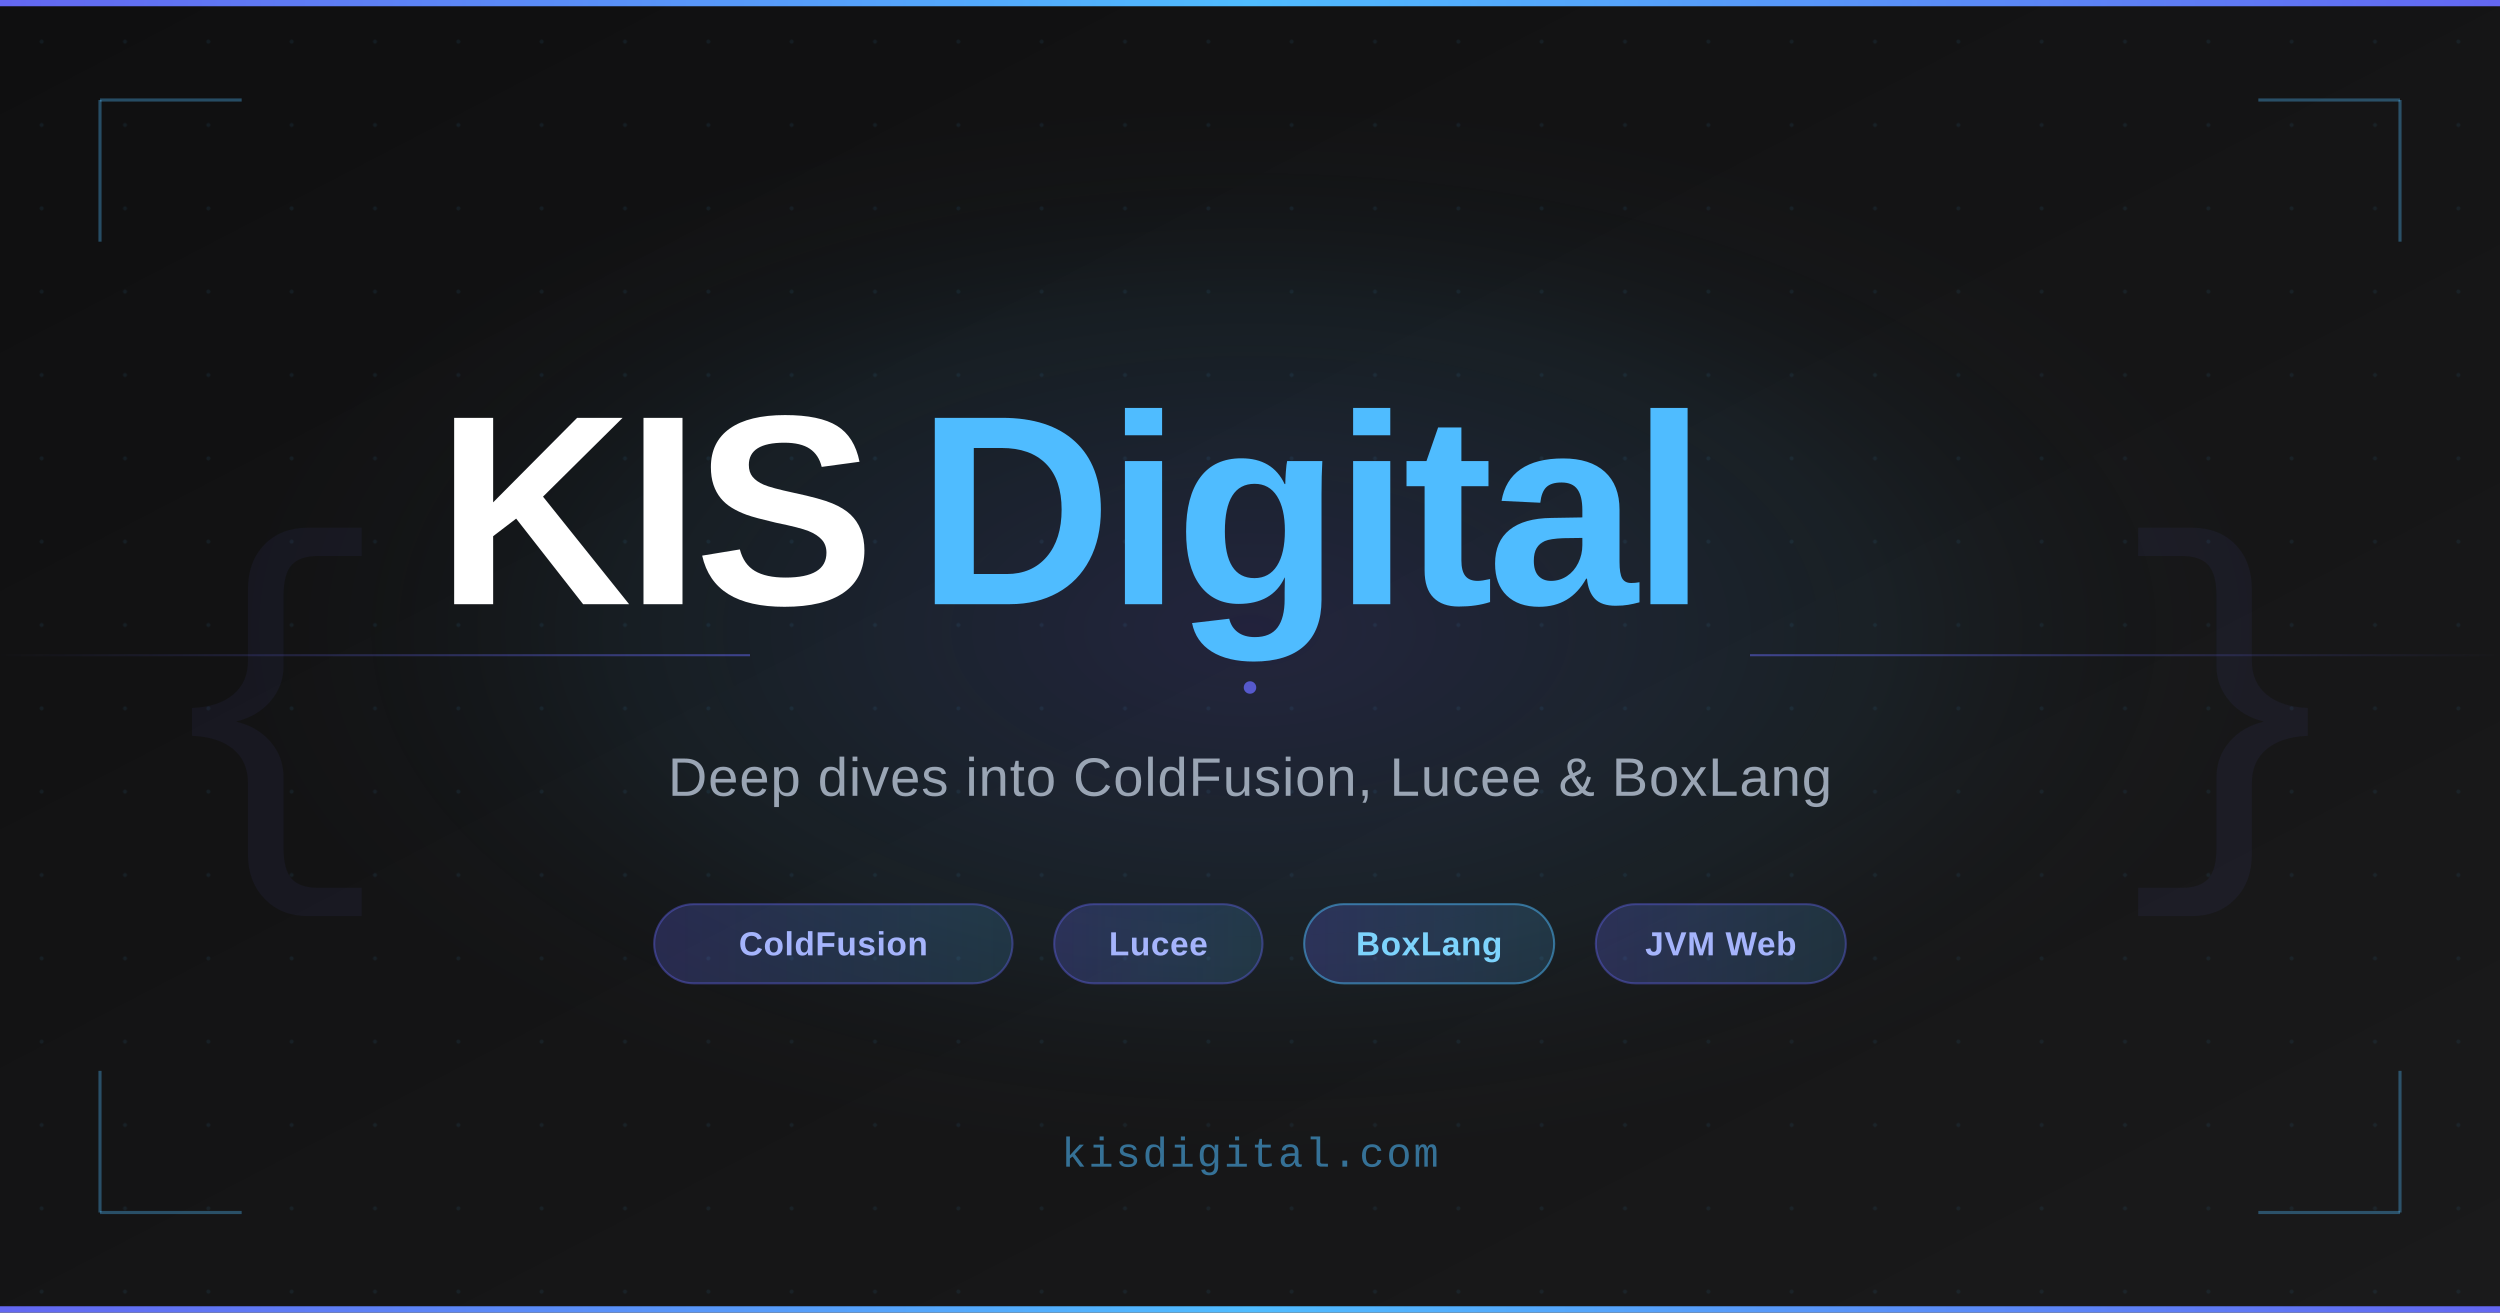
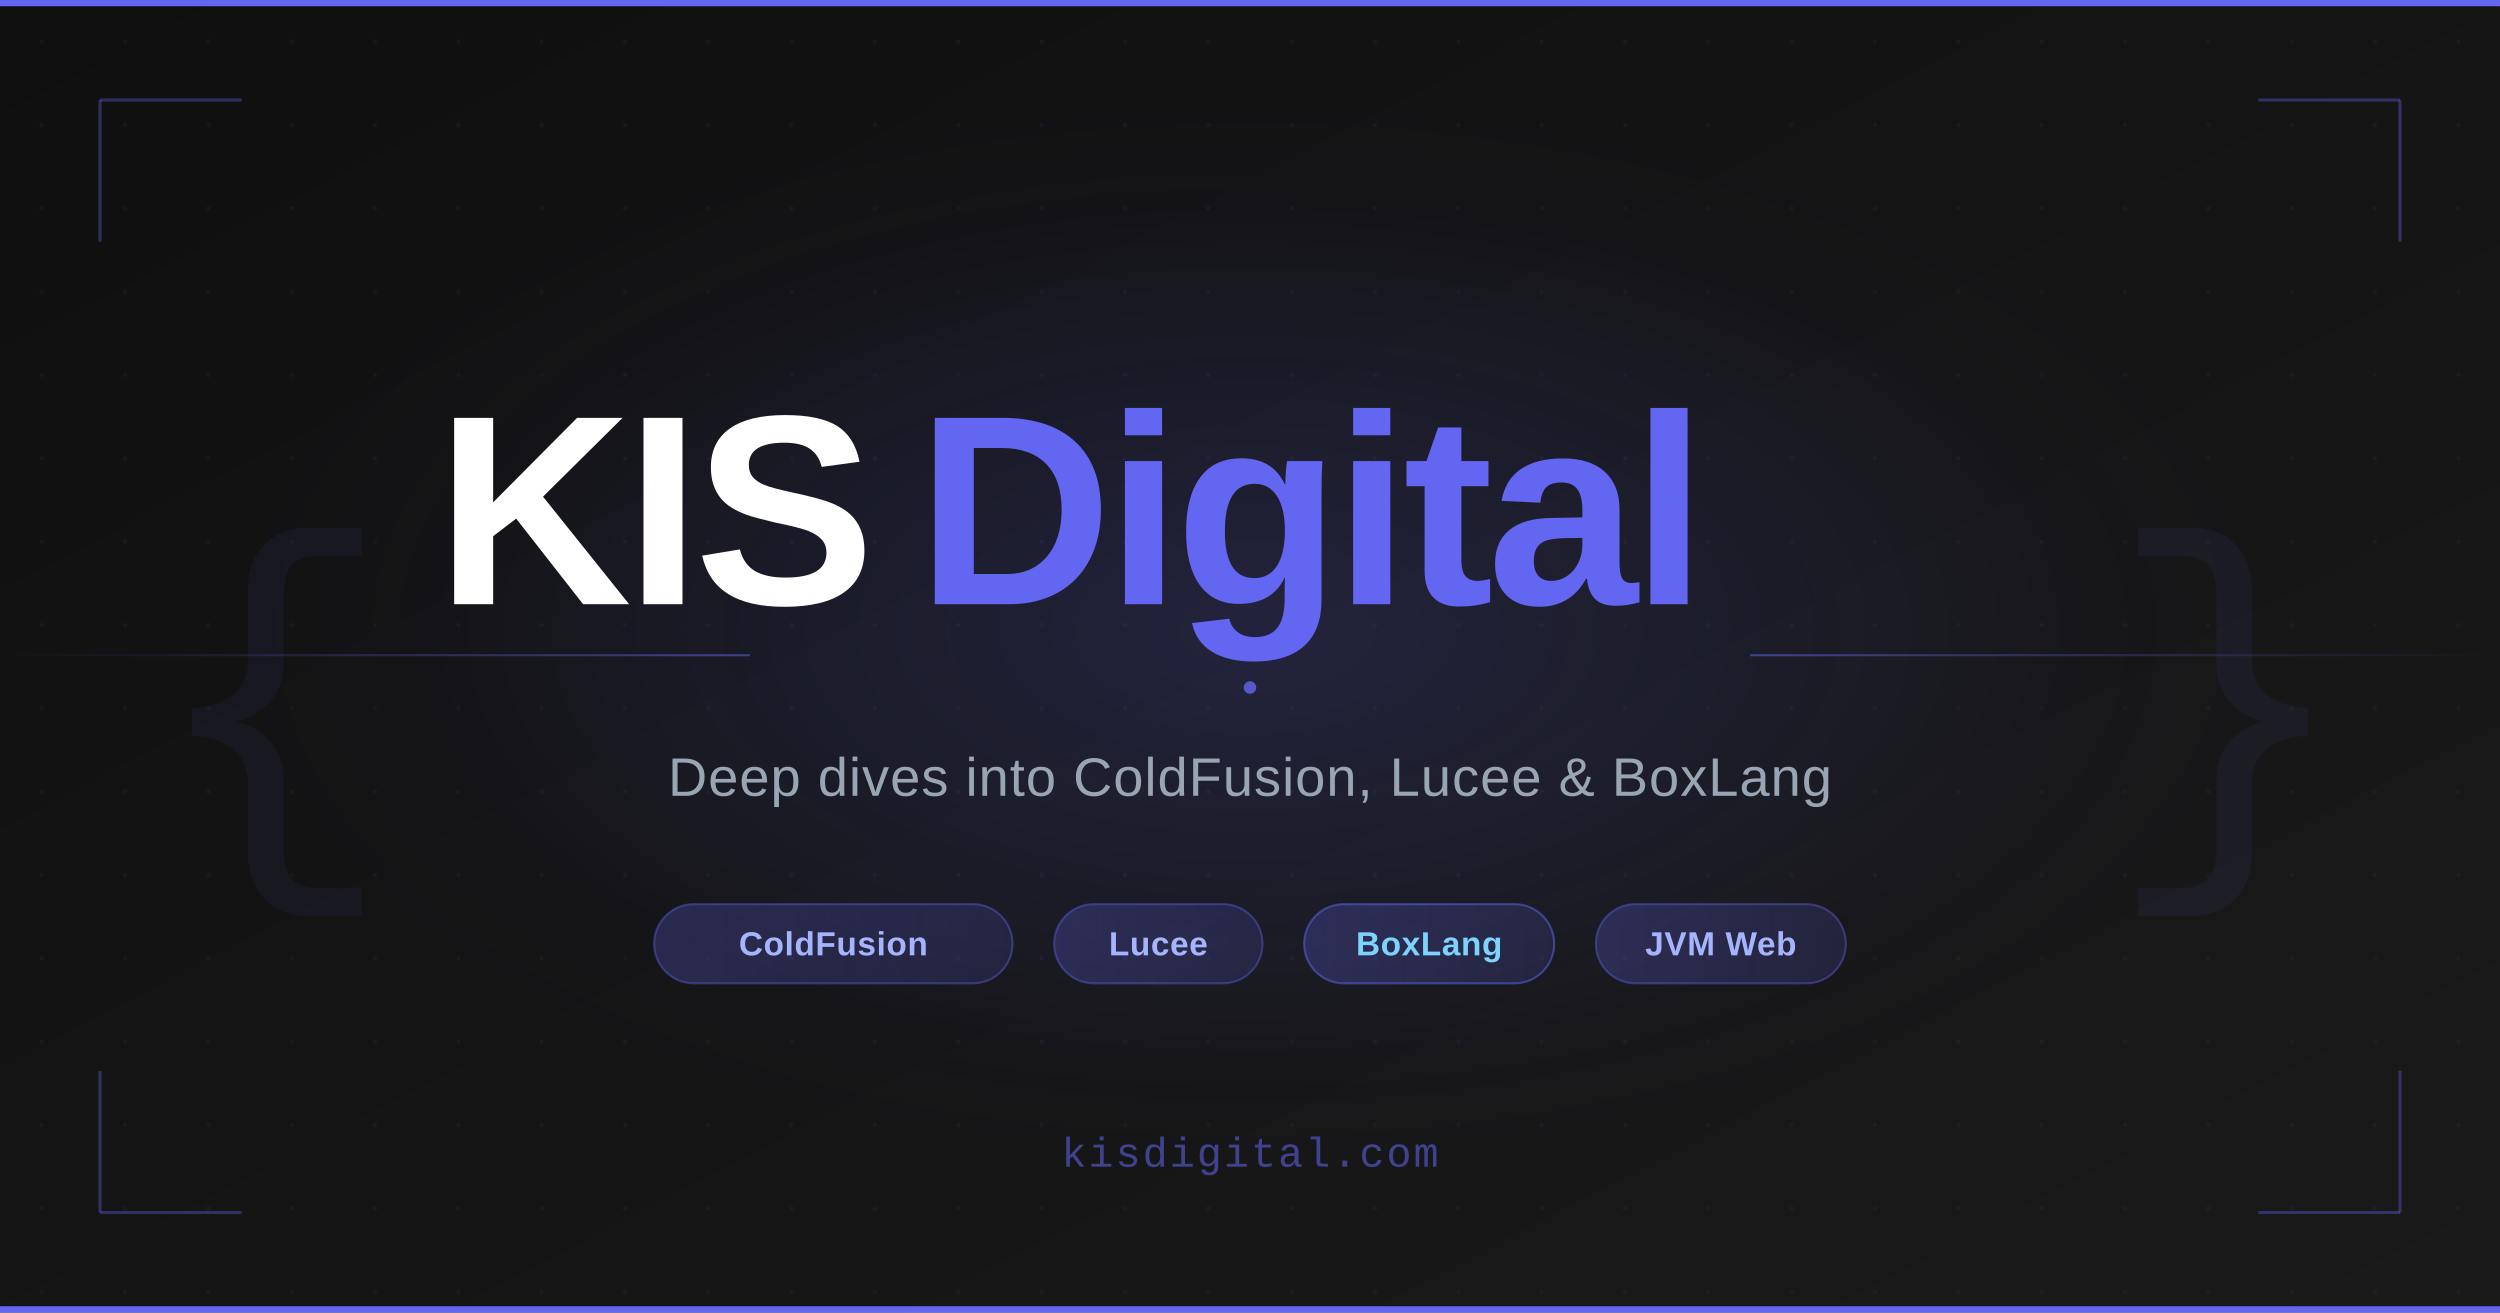
<svg xmlns="http://www.w3.org/2000/svg" width="1200" height="630" viewBox="0 0 1200 630">
  <defs>
    <linearGradient id="bg-grad" x1="0" y1="0" x2="1" y2="1">
      <stop offset="0%" stop-color="#0f0f10" />
      <stop offset="100%" stop-color="#1a1a1b" />
    </linearGradient>
    <radialGradient id="glow" cx="50%" cy="48%" r="42%">
      <stop offset="0%" stop-color="#6366f1" stop-opacity="0.18" />
-       <stop offset="60%" stop-color="#4FBCFF" stop-opacity="0.06" />
+       <stop offset="60%" stop-color="#6366f1" stop-opacity="0.06" />
      <stop offset="100%" stop-color="#1a1a1b" stop-opacity="0" />
    </radialGradient>
    <linearGradient id="top-bar-grad" x1="0" y1="0" x2="1" y2="0">
      <stop offset="0%" stop-color="#6366f1" />
-       <stop offset="50%" stop-color="#4FBCFF" />
+       <stop offset="50%" stop-color="#6366f1" />
      <stop offset="100%" stop-color="#6366f1" />
    </linearGradient>
    <pattern id="dots" x="0" y="0" width="40" height="40" patternUnits="userSpaceOnUse">
-       <circle cx="20" cy="20" r="1" fill="#4FBCFF" opacity="0.07" />
+       <circle cx="20" cy="20" r="1" fill="#6366f1" opacity="0.07" />
    </pattern>
    <clipPath id="dot-clip">
      <rect width="1200" height="630" />
    </clipPath>
    <linearGradient id="line-glow-left" x1="0" y1="0" x2="1" y2="0">
      <stop offset="0%" stop-color="#6366f1" stop-opacity="0" />
      <stop offset="100%" stop-color="#6366f1" stop-opacity="0.5" />
    </linearGradient>
    <linearGradient id="line-glow-right" x1="0" y1="0" x2="1" y2="0">
      <stop offset="0%" stop-color="#6366f1" stop-opacity="0.5" />
      <stop offset="100%" stop-color="#6366f1" stop-opacity="0" />
    </linearGradient>
    <linearGradient id="pill-grad" x1="0" y1="0" x2="1" y2="0">
      <stop offset="0%" stop-color="#6366f1" stop-opacity="0.25" />
-       <stop offset="100%" stop-color="#4FBCFF" stop-opacity="0.15" />
+       <stop offset="100%" stop-color="#6366f1" stop-opacity="0.15" />
    </linearGradient>
  </defs>
  <rect width="1200" height="630" fill="url(#bg-grad)" />
  <rect width="1200" height="630" fill="url(#dots)" clip-path="url(#dot-clip)" />
  <rect width="1200" height="630" fill="url(#glow)" />
  <rect width="1200" height="3" fill="url(#top-bar-grad)" />
  <rect y="627" width="1200" height="3" fill="url(#top-bar-grad)" />
  <rect x="0" y="314" width="360" height="1" fill="url(#line-glow-left)" />
  <rect x="840" y="314" width="360" height="1" fill="url(#line-glow-right)" />
-   <line x1="48" y1="48" x2="116" y2="48" stroke="#4FBCFF" stroke-width="1.5" opacity="0.35" />
-   <line x1="48" y1="48" x2="48" y2="116" stroke="#4FBCFF" stroke-width="1.5" opacity="0.35" />
-   <line x1="1084" y1="48" x2="1152" y2="48" stroke="#4FBCFF" stroke-width="1.5" opacity="0.35" />
-   <line x1="1152" y1="48" x2="1152" y2="116" stroke="#4FBCFF" stroke-width="1.5" opacity="0.35" />
-   <line x1="48" y1="514" x2="48" y2="582" stroke="#4FBCFF" stroke-width="1.5" opacity="0.35" />
-   <line x1="48" y1="582" x2="116" y2="582" stroke="#4FBCFF" stroke-width="1.5" opacity="0.35" />
-   <line x1="1152" y1="514" x2="1152" y2="582" stroke="#4FBCFF" stroke-width="1.5" opacity="0.35" />
-   <line x1="1084" y1="582" x2="1152" y2="582" stroke="#4FBCFF" stroke-width="1.5" opacity="0.35" />
+   <line x1="48" y1="48" x2="116" y2="48" stroke="#6366f1" stroke-width="1.5" opacity="0.35" />
+   <line x1="48" y1="48" x2="48" y2="116" stroke="#6366f1" stroke-width="1.5" opacity="0.35" />
+   <line x1="1084" y1="48" x2="1152" y2="48" stroke="#6366f1" stroke-width="1.5" opacity="0.35" />
+   <line x1="1152" y1="48" x2="1152" y2="116" stroke="#6366f1" stroke-width="1.5" opacity="0.35" />
+   <line x1="48" y1="514" x2="48" y2="582" stroke="#6366f1" stroke-width="1.5" opacity="0.35" />
+   <line x1="48" y1="582" x2="116" y2="582" stroke="#6366f1" stroke-width="1.5" opacity="0.35" />
+   <line x1="1152" y1="514" x2="1152" y2="582" stroke="#6366f1" stroke-width="1.5" opacity="0.35" />
+   <line x1="1084" y1="582" x2="1152" y2="582" stroke="#6366f1" stroke-width="1.5" opacity="0.35" />
  <text x="130" y="345" font-family="'Courier New', Courier, monospace" font-size="200" font-weight="400" fill="#6366f1" opacity="0.06" text-anchor="middle" dominant-baseline="central">{</text>
  <text x="1070" y="345" font-family="'Courier New', Courier, monospace" font-size="200" font-weight="400" fill="#6366f1" opacity="0.06" text-anchor="middle" dominant-baseline="central">}</text>
  <text x="420" y="290" font-family="'Arial Black', 'Helvetica Neue', Arial, sans-serif" font-size="130" font-weight="900" text-anchor="end" dominant-baseline="auto" fill="#ffffff" letter-spacing="-3">KIS</text>
-   <text x="440" y="290" font-family="'Arial Black', 'Helvetica Neue', Arial, sans-serif" font-size="130" font-weight="900" text-anchor="start" dominant-baseline="auto" fill="#4FBCFF" letter-spacing="-3">Digital</text>
+   <text x="440" y="290" font-family="'Arial Black', 'Helvetica Neue', Arial, sans-serif" font-size="130" font-weight="900" text-anchor="start" dominant-baseline="auto" fill="#6366f1" letter-spacing="-3">Digital</text>
  <circle cx="600" cy="330" r="3" fill="#6366f1" opacity="0.8" />
  <text x="600" y="382" font-family="Arial, Helvetica, sans-serif" font-size="26" font-weight="400" fill="#9aa5b4" text-anchor="middle" letter-spacing="0.5">
    Deep dives into ColdFusion, Lucee &amp; BoxLang
  </text>
  <rect x="314" y="434" width="172" height="38" rx="19" fill="url(#pill-grad)" stroke="#6366f1" stroke-width="1" stroke-opacity="0.4" />
  <text x="400" y="453" font-family="Arial, Helvetica, sans-serif" font-size="16" font-weight="600" fill="#a5b4fc" text-anchor="middle" dominant-baseline="central" letter-spacing="0.3">ColdFusion</text>
  <rect x="506" y="434" width="100" height="38" rx="19" fill="url(#pill-grad)" stroke="#6366f1" stroke-width="1" stroke-opacity="0.4" />
  <text x="556" y="453" font-family="Arial, Helvetica, sans-serif" font-size="16" font-weight="600" fill="#a5b4fc" text-anchor="middle" dominant-baseline="central" letter-spacing="0.3">Lucee</text>
-   <rect x="626" y="434" width="120" height="38" rx="19" fill="url(#pill-grad)" stroke="#4FBCFF" stroke-width="1" stroke-opacity="0.5" />
+   <rect x="626" y="434" width="120" height="38" rx="19" fill="url(#pill-grad)" stroke="#6366f1" stroke-width="1" stroke-opacity="0.5" />
  <text x="686" y="453" font-family="Arial, Helvetica, sans-serif" font-size="16" font-weight="600" fill="#7dd3fc" text-anchor="middle" dominant-baseline="central" letter-spacing="0.3">BoxLang</text>
  <rect x="766" y="434" width="120" height="38" rx="19" fill="url(#pill-grad)" stroke="#6366f1" stroke-width="1" stroke-opacity="0.4" />
  <text x="826" y="453" font-family="Arial, Helvetica, sans-serif" font-size="16" font-weight="600" fill="#a5b4fc" text-anchor="middle" dominant-baseline="central" letter-spacing="0.3">JVM Web</text>
-   <text x="600" y="560" font-family="'Courier New', Courier, monospace" font-size="20" font-weight="400" fill="#4FBCFF" text-anchor="middle" opacity="0.55" letter-spacing="1">kisdigital.com</text>
+   <text x="600" y="560" font-family="'Courier New', Courier, monospace" font-size="20" font-weight="400" fill="#6366f1" text-anchor="middle" opacity="0.55" letter-spacing="1">kisdigital.com</text>
</svg>
